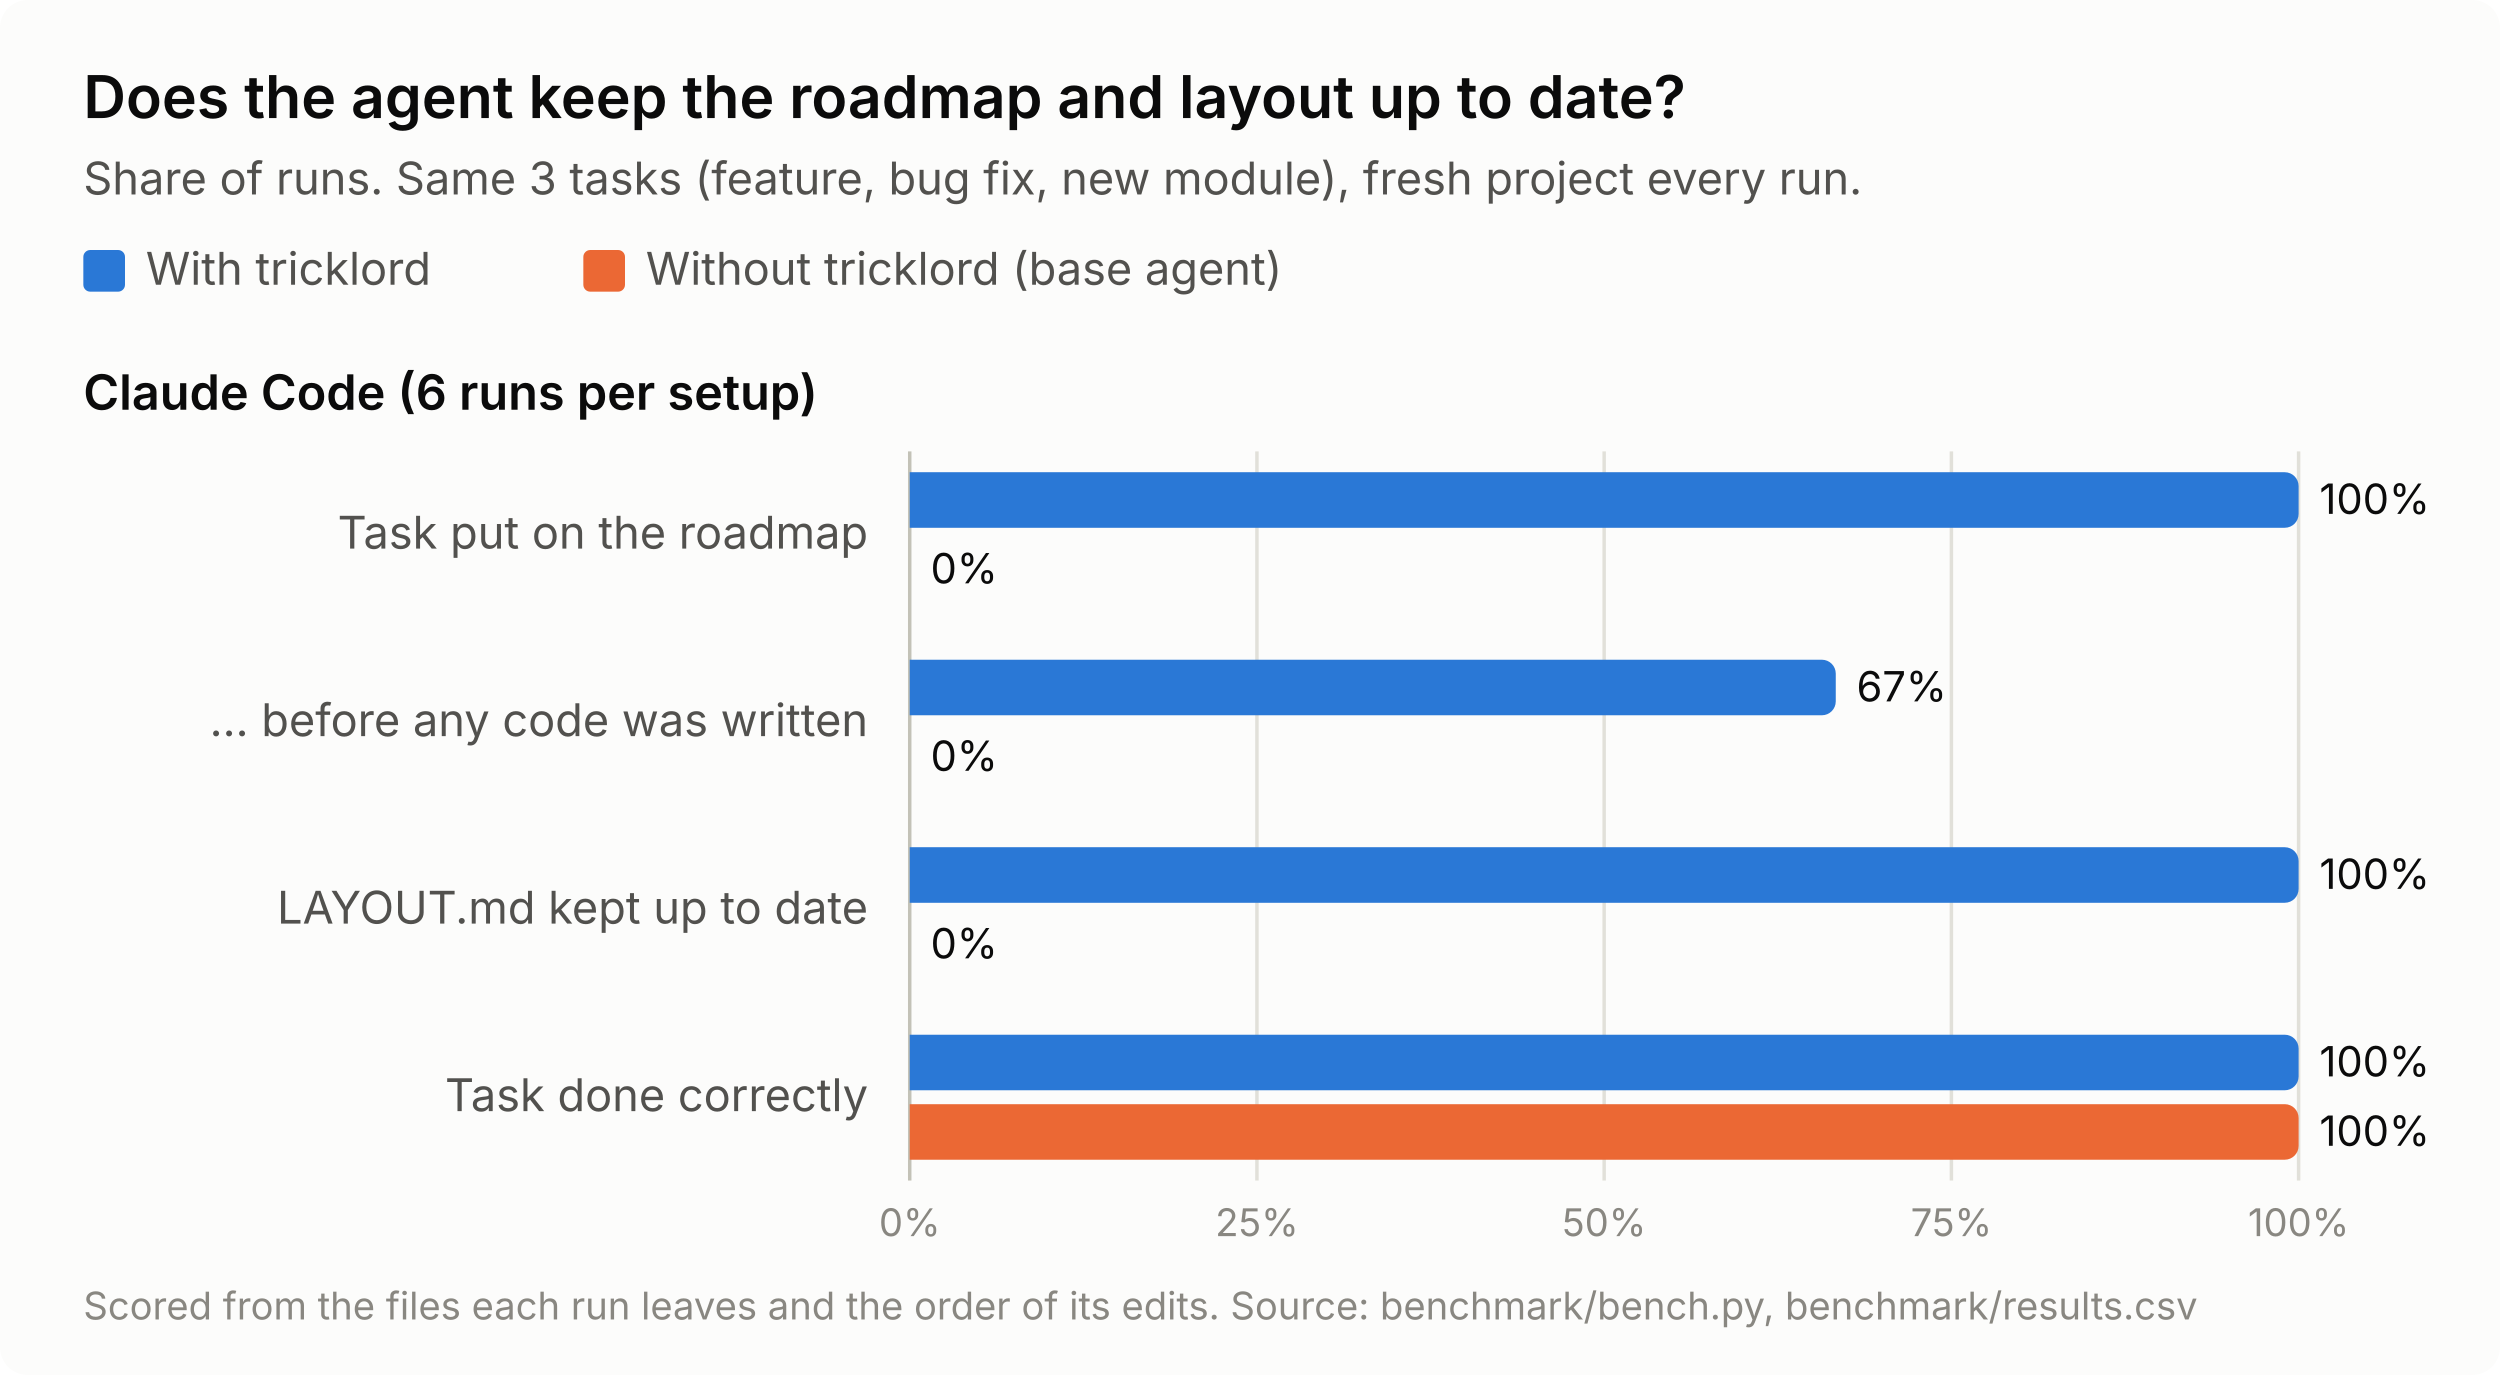
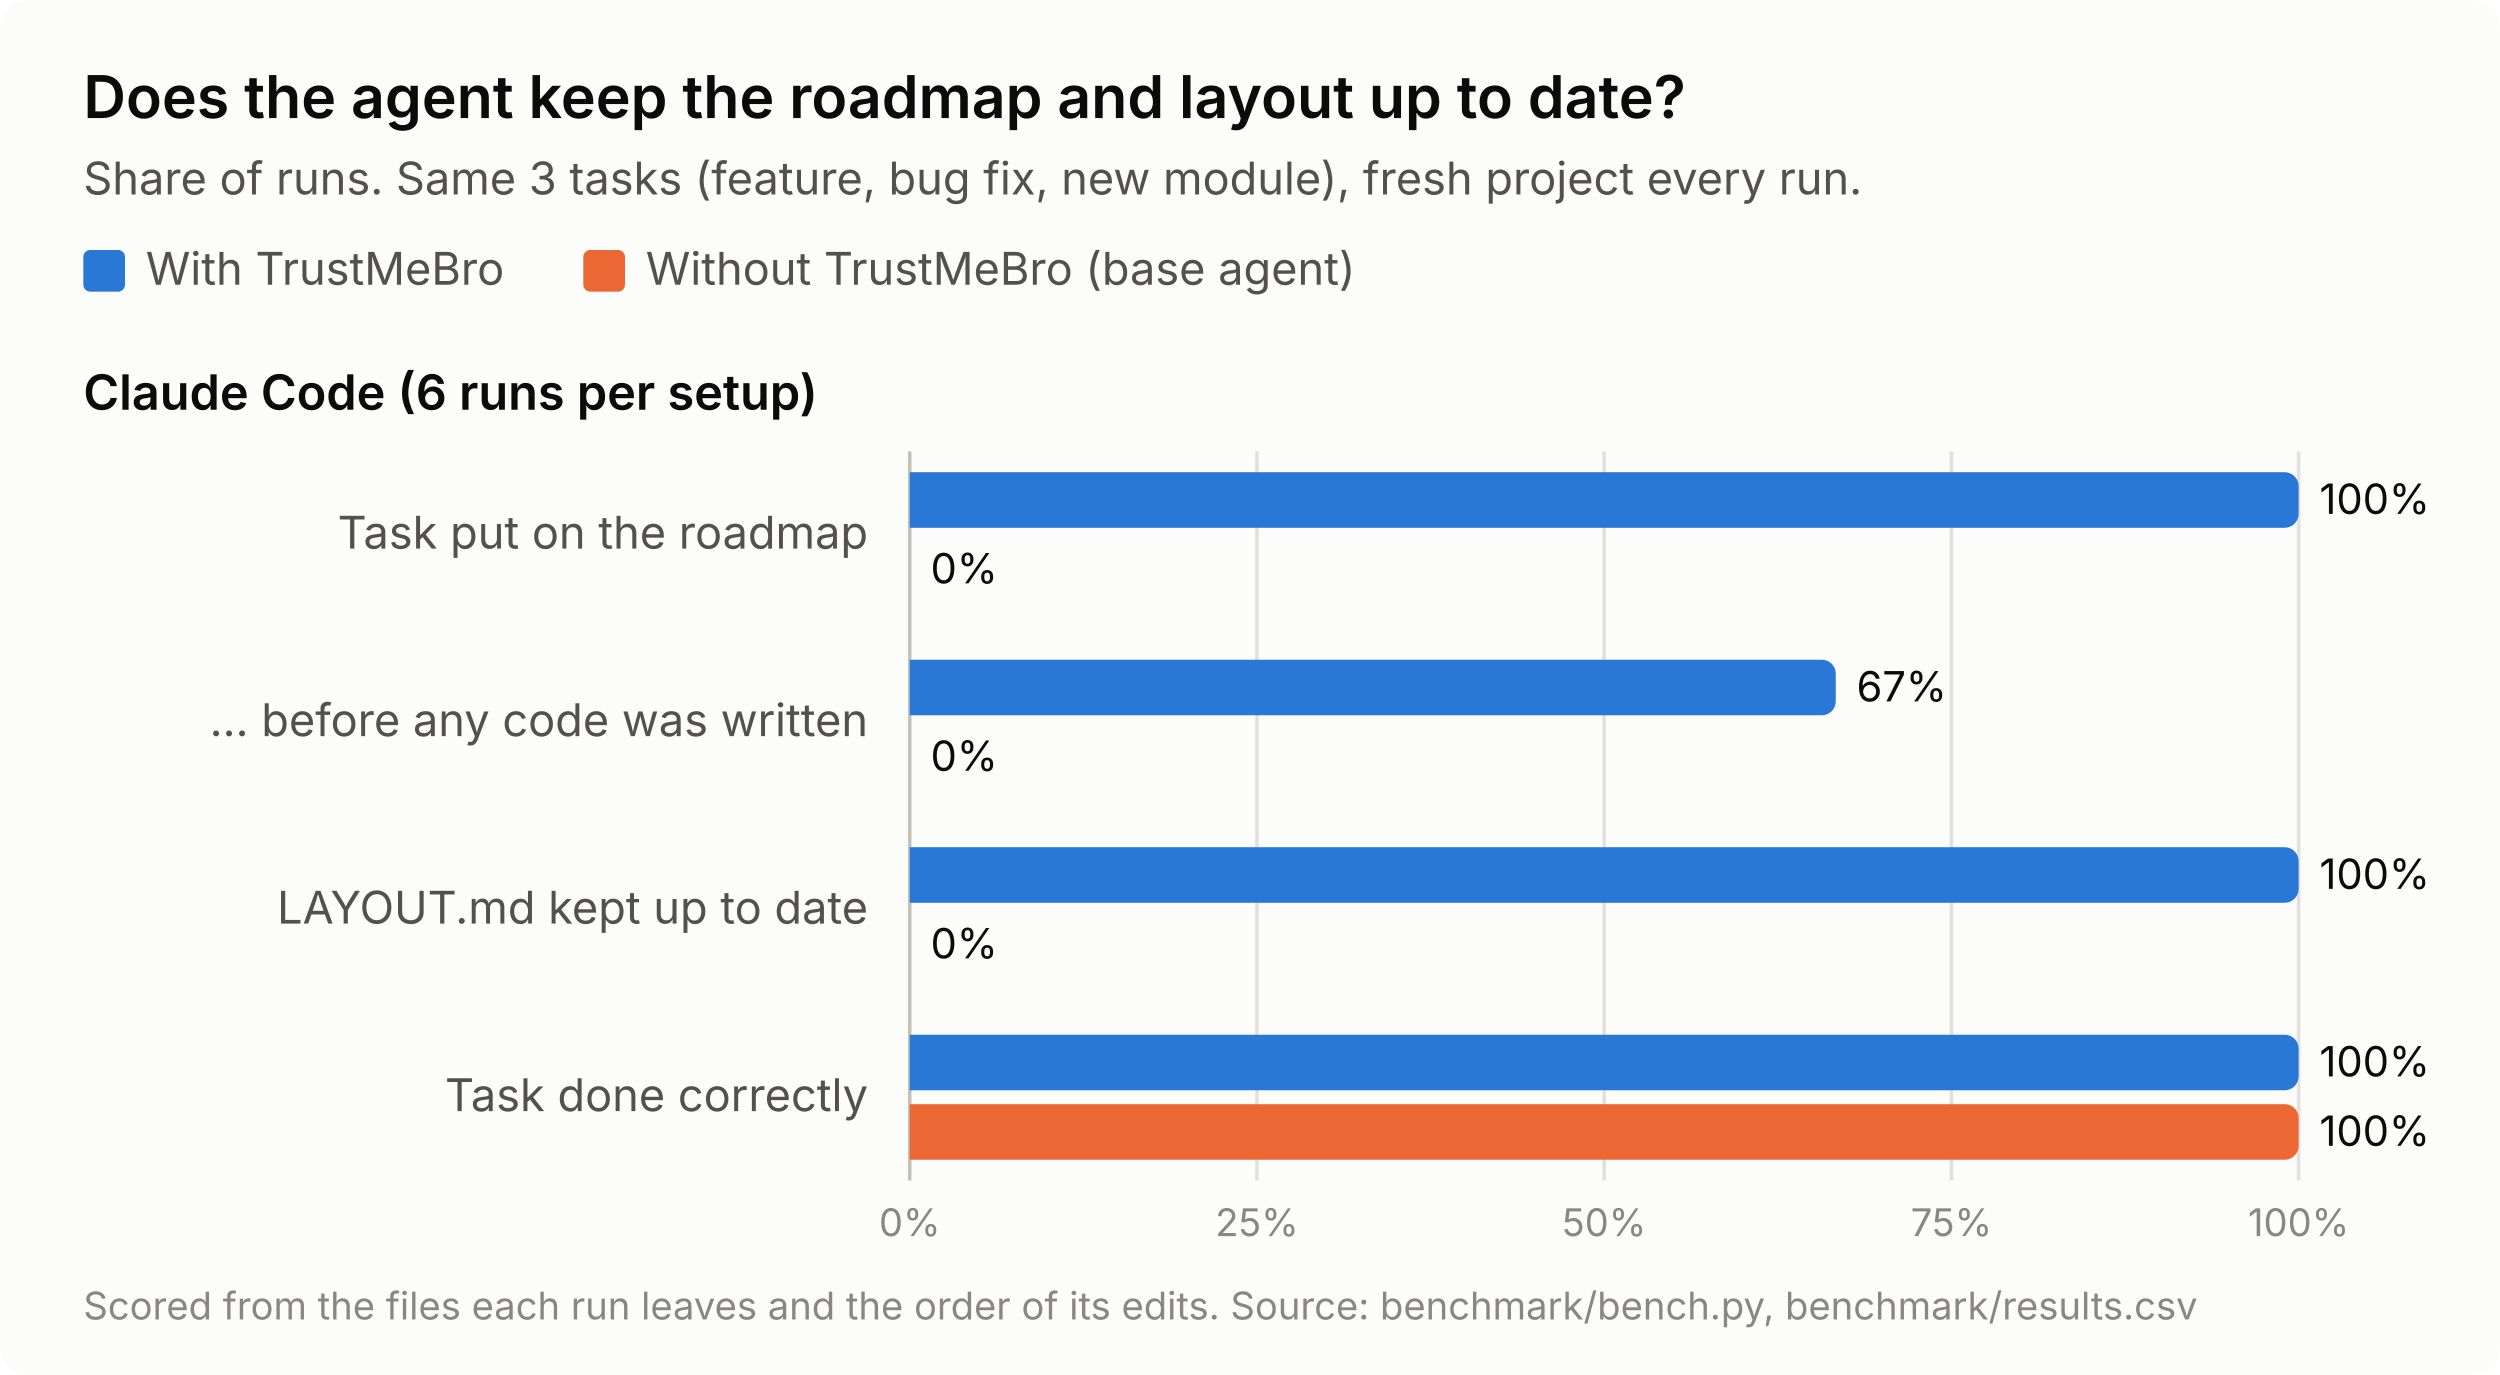
- <svg xmlns="http://www.w3.org/2000/svg" width="720" height="396" viewBox="0 0 720 396" font-family="system-ui, -apple-system, Segoe UI, sans-serif" role="img" aria-label="Benchmark: agent with and without tricklord">
+ <svg xmlns="http://www.w3.org/2000/svg" width="720" height="396" viewBox="0 0 720 396" font-family="system-ui, -apple-system, Segoe UI, sans-serif" role="img" aria-label="Benchmark: agent with and without TrustMeBro">
  <rect width="720" height="396" rx="8" fill="#fcfcfb" />
  <text x="24" y="34" font-size="17" font-weight="600" fill="#0b0b0b" text-anchor="start">Does the agent keep the roadmap and layout up to date?</text>
  <text x="24" y="56" font-size="13" font-weight="400" fill="#52514e" text-anchor="start">Share of runs. Same 3 tasks (feature, bug fix, new module), fresh project every run.</text>
  <rect x="24" y="72" width="12" height="12" rx="2" fill="#2a78d6" />
-   <text x="42" y="82" font-size="13" font-weight="400" fill="#52514e" text-anchor="start">With tricklord</text>
+   <text x="42" y="82" font-size="13" font-weight="400" fill="#52514e" text-anchor="start">With TrustMeBro</text>
  <rect x="168" y="72" width="12" height="12" rx="2" fill="#eb6834" />
-   <text x="186" y="82" font-size="13" font-weight="400" fill="#52514e" text-anchor="start">Without tricklord (base agent)</text>
+   <text x="186" y="82" font-size="13" font-weight="400" fill="#52514e" text-anchor="start">Without TrustMeBro (base agent)</text>
  <text x="24" y="118" font-size="14" font-weight="600" fill="#0b0b0b" text-anchor="start">Claude Code (6 runs per setup)</text>
  <line x1="262.0" y1="130" x2="262.0" y2="340" stroke="#c3c2b7" stroke-width="1" />
  <text x="262.0" y="356" font-size="11" font-weight="400" fill="#898781" text-anchor="middle">0%</text>
  <line x1="362.0" y1="130" x2="362.0" y2="340" stroke="#e1e0d9" stroke-width="1" />
  <text x="362.0" y="356" font-size="11" font-weight="400" fill="#898781" text-anchor="middle">25%</text>
  <line x1="462.0" y1="130" x2="462.0" y2="340" stroke="#e1e0d9" stroke-width="1" />
  <text x="462.0" y="356" font-size="11" font-weight="400" fill="#898781" text-anchor="middle">50%</text>
  <line x1="562.0" y1="130" x2="562.0" y2="340" stroke="#e1e0d9" stroke-width="1" />
  <text x="562.0" y="356" font-size="11" font-weight="400" fill="#898781" text-anchor="middle">75%</text>
  <line x1="662.0" y1="130" x2="662.0" y2="340" stroke="#e1e0d9" stroke-width="1" />
  <text x="662.0" y="356" font-size="11" font-weight="400" fill="#898781" text-anchor="middle">100%</text>
  <text x="250" y="158.0" font-size="13" font-weight="400" fill="#52514e" text-anchor="end">Task put on the roadmap</text>
  <path d="M262,136h396.0a4,4 0 0 1 4,4v8a4,4 0 0 1 -4,4h-396.0z" fill="#2a78d6" />
  <text x="668.0" y="148" font-size="12" font-weight="400" fill="#0b0b0b" text-anchor="start">100%</text>
  <text x="268.0" y="168" font-size="12" font-weight="400" fill="#0b0b0b" text-anchor="start">0%</text>
  <text x="250" y="212.0" font-size="13" font-weight="400" fill="#52514e" text-anchor="end">... before any code was written</text>
  <path d="M262,190h262.7a4,4 0 0 1 4,4v8a4,4 0 0 1 -4,4h-262.7z" fill="#2a78d6" />
  <text x="534.667" y="202" font-size="12" font-weight="400" fill="#0b0b0b" text-anchor="start">67%</text>
  <text x="268.0" y="222" font-size="12" font-weight="400" fill="#0b0b0b" text-anchor="start">0%</text>
  <text x="250" y="266.0" font-size="13" font-weight="400" fill="#52514e" text-anchor="end">LAYOUT.md kept up to date</text>
  <path d="M262,244h396.0a4,4 0 0 1 4,4v8a4,4 0 0 1 -4,4h-396.0z" fill="#2a78d6" />
  <text x="668.0" y="256" font-size="12" font-weight="400" fill="#0b0b0b" text-anchor="start">100%</text>
  <text x="268.0" y="276" font-size="12" font-weight="400" fill="#0b0b0b" text-anchor="start">0%</text>
  <text x="250" y="320.0" font-size="13" font-weight="400" fill="#52514e" text-anchor="end">Task done correctly</text>
  <path d="M262,298h396.0a4,4 0 0 1 4,4v8a4,4 0 0 1 -4,4h-396.0z" fill="#2a78d6" />
  <text x="668.0" y="310" font-size="12" font-weight="400" fill="#0b0b0b" text-anchor="start">100%</text>
  <path d="M262,318h396.0a4,4 0 0 1 4,4v8a4,4 0 0 1 -4,4h-396.0z" fill="#eb6834" />
  <text x="668.0" y="330" font-size="12" font-weight="400" fill="#0b0b0b" text-anchor="start">100%</text>
  <text x="24" y="380" font-size="11" font-weight="400" fill="#898781" text-anchor="start">Scored from the files each run leaves and the order of its edits. Source: benchmark/bench.py, benchmark/results.csv</text>
</svg>
